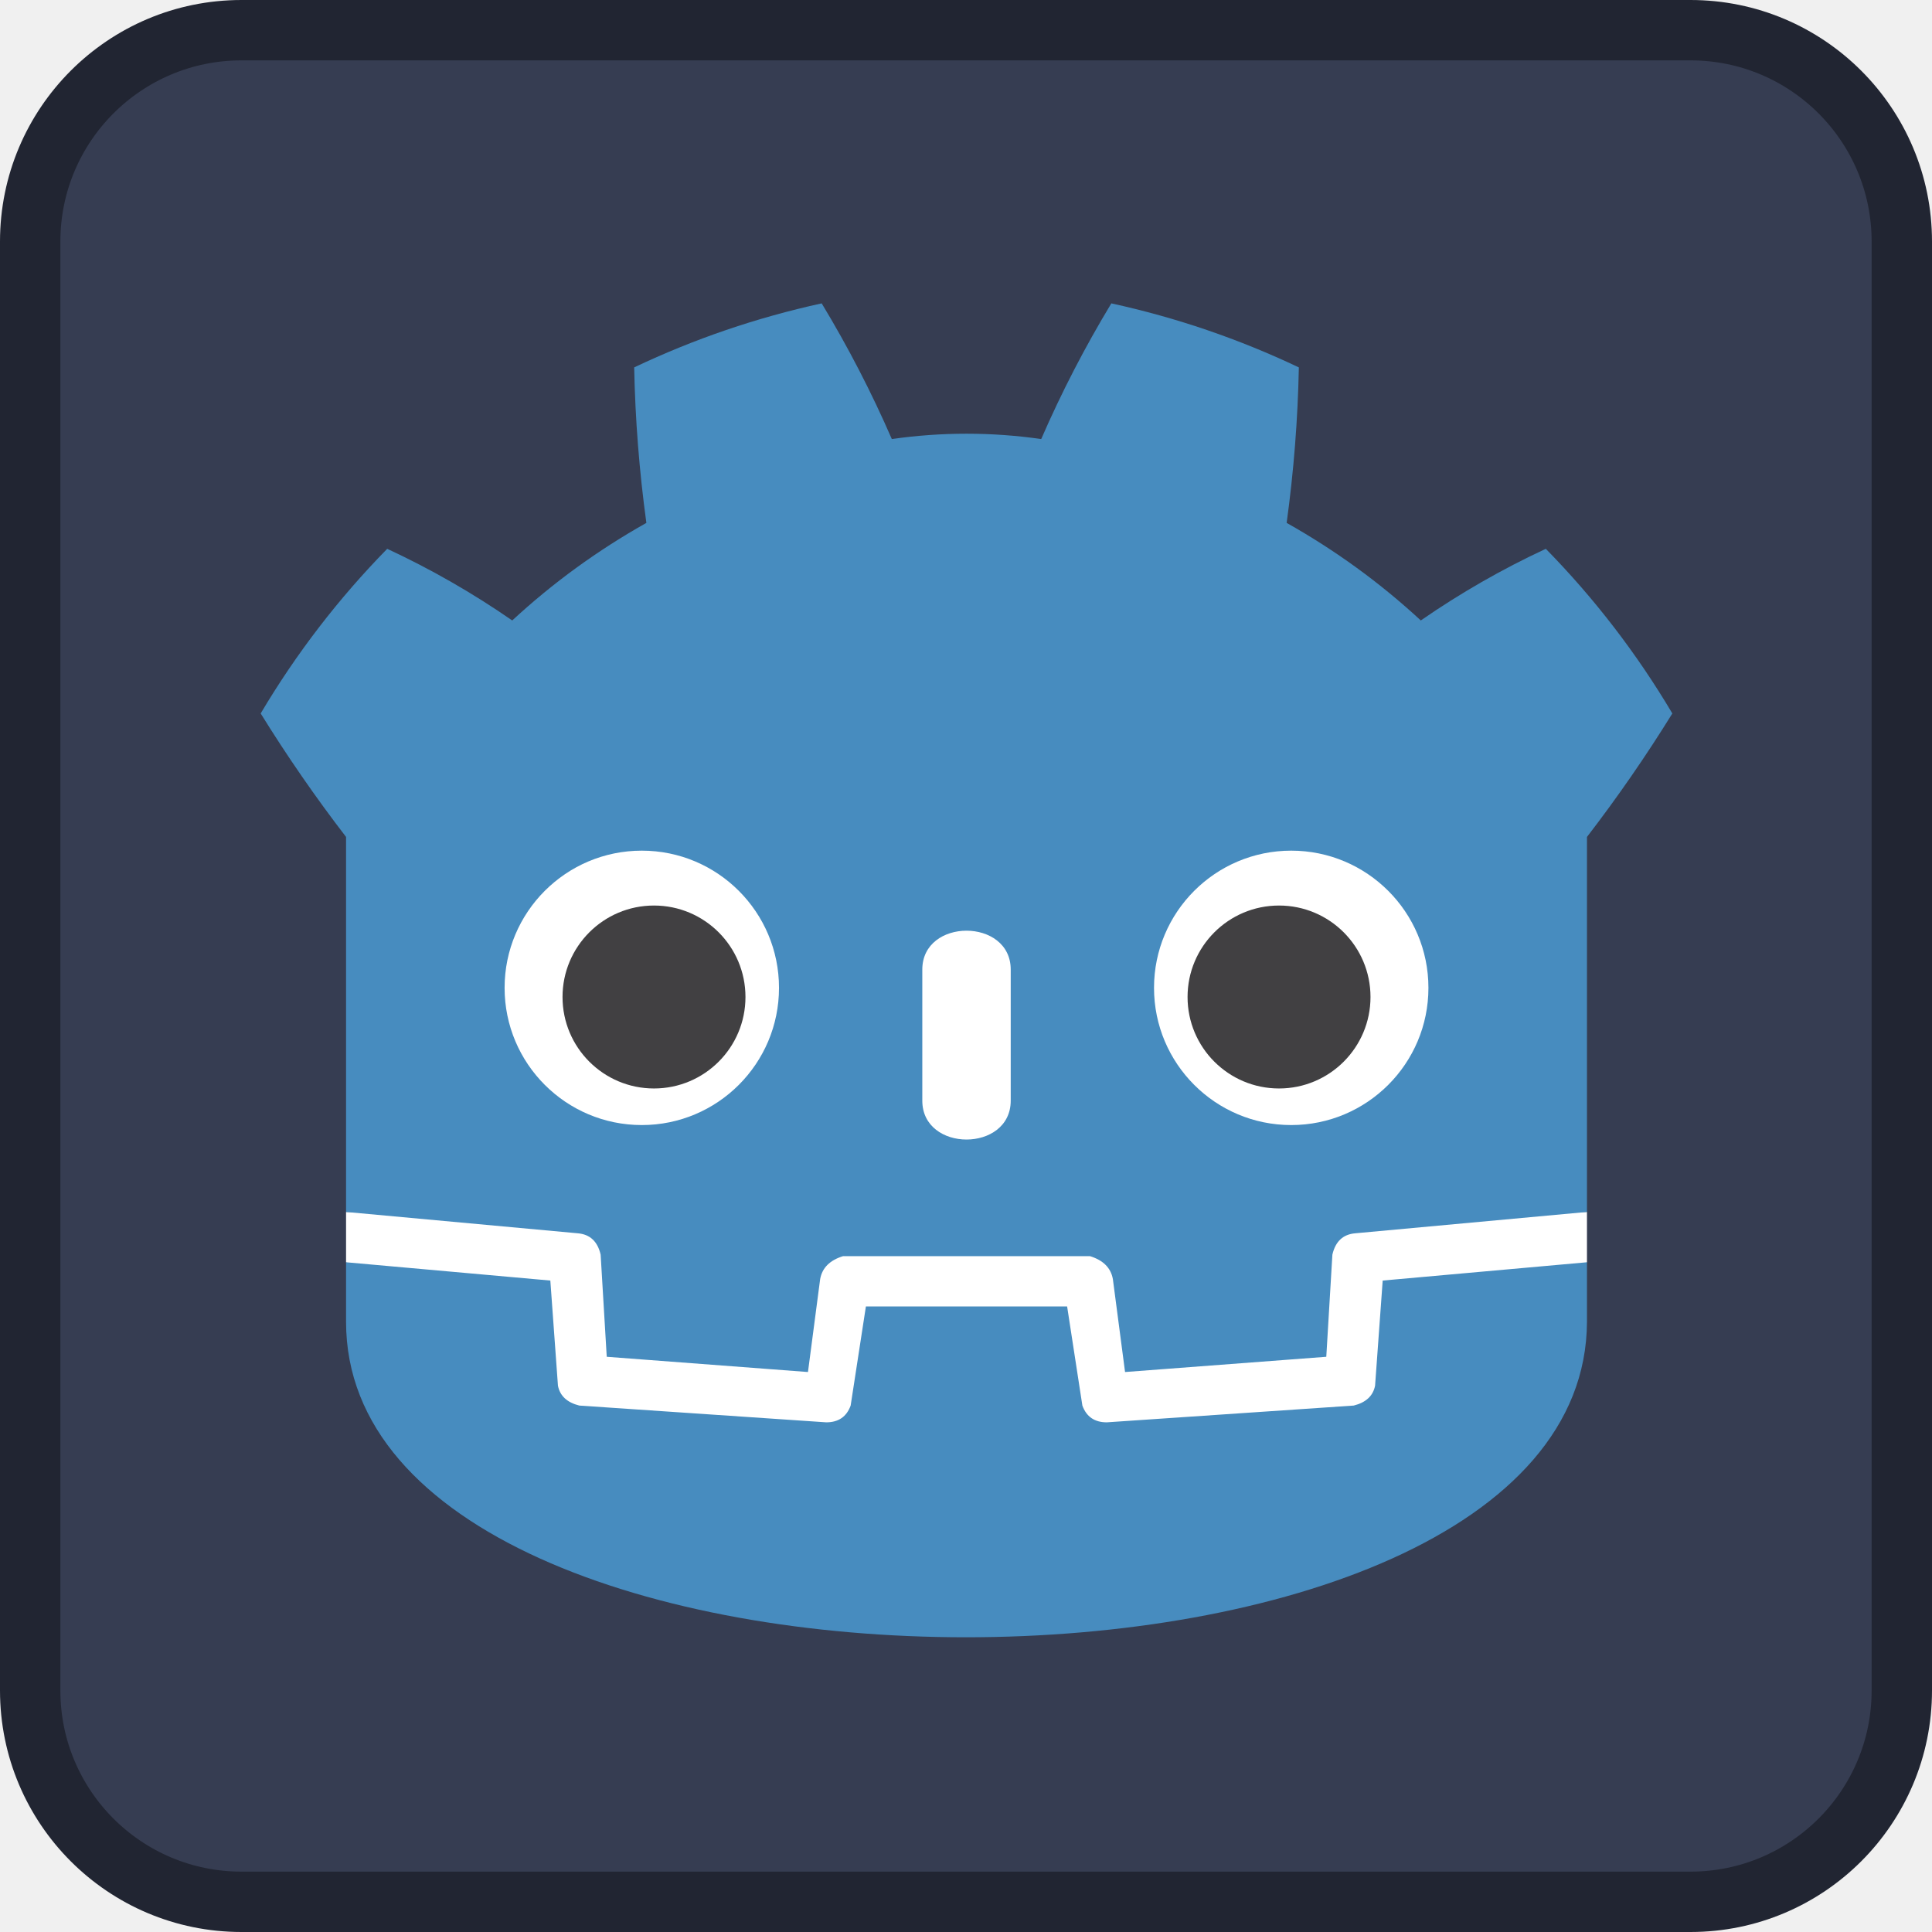
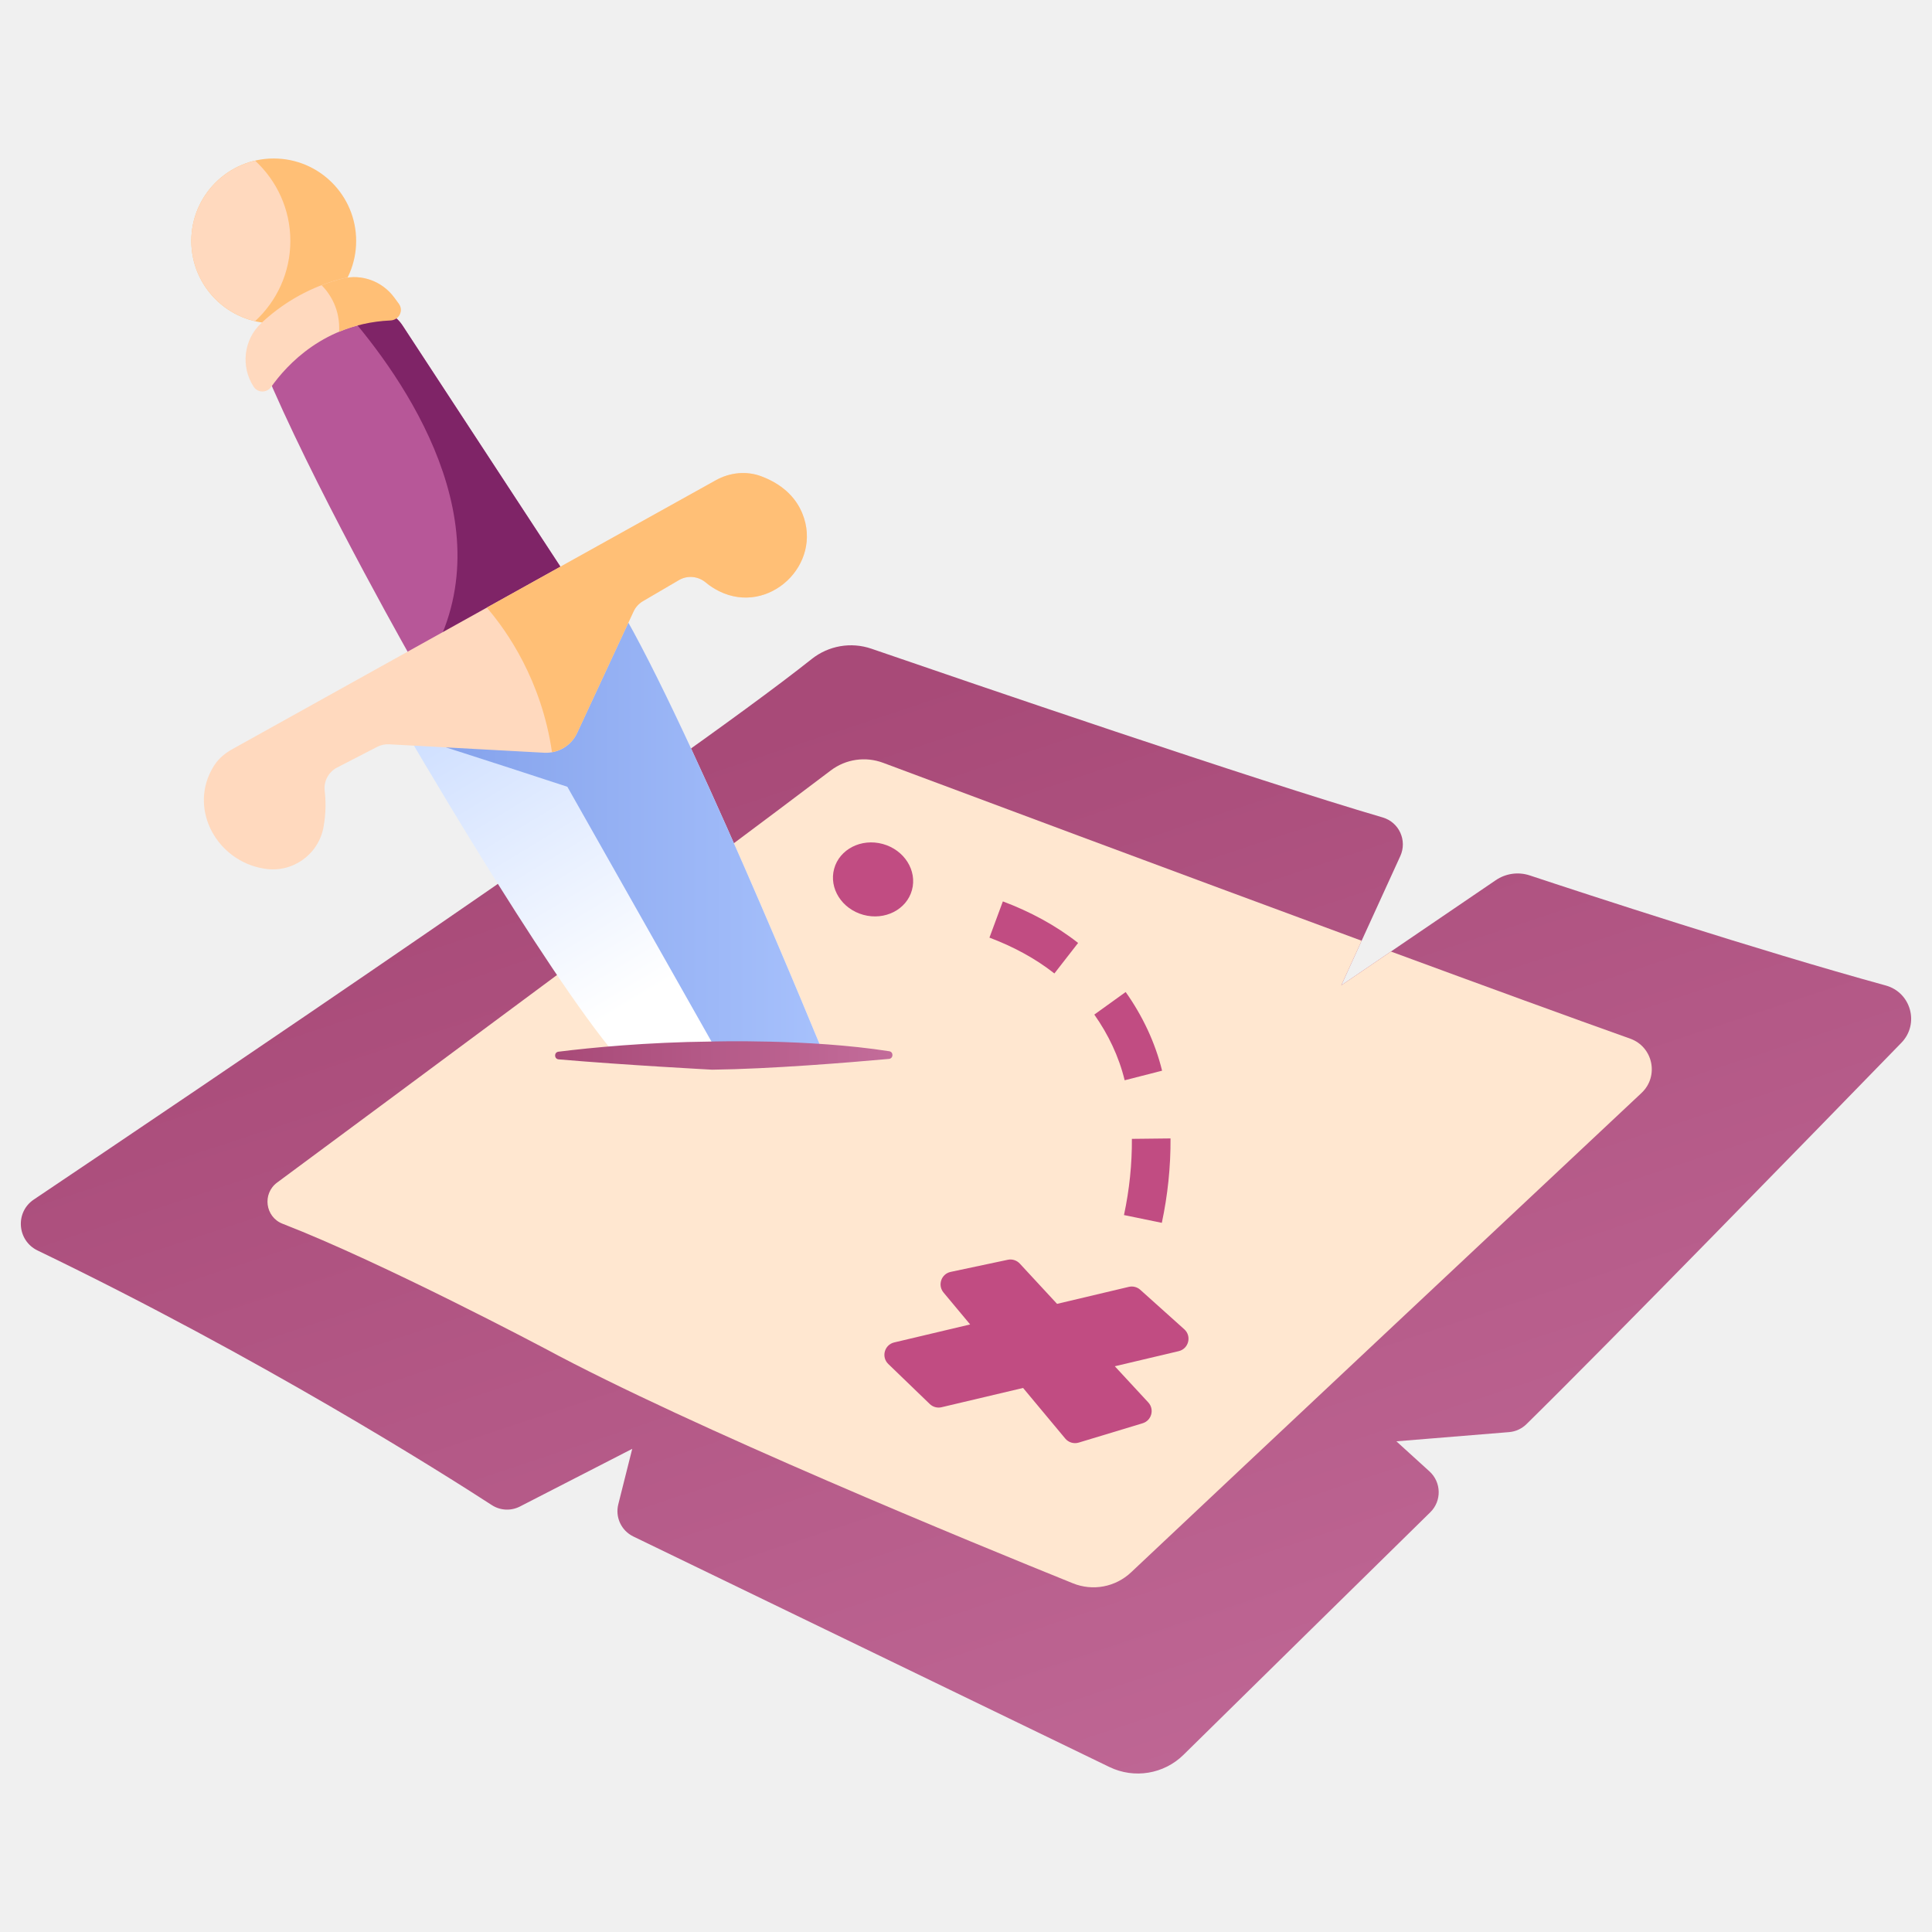
- <svg xmlns="http://www.w3.org/2000/svg" height="128" width="128">
-   <rect x="2" y="2" width="124" height="124" rx="14" fill="#363d52" stroke="#212532" stroke-width="4" />
-   <g transform="scale(.101) translate(122 122)">
-     <g fill="#fff">
-       <path d="M105 673v33q407 354 814 0v-33z" />
-       <path d="m105 673 152 14q12 1 15 14l4 67 132 10 8-61q2-11 15-15h162q13 4 15 15l8 61 132-10 4-67q3-13 15-14l152-14V427q30-39 56-81-35-59-83-108-43 20-82 47-40-37-88-64 7-51 8-102-59-28-123-42-26 43-46 89-49-7-98 0-20-46-46-89-64 14-123 42 1 51 8 102-48 27-88 64-39-27-82-47-48 49-83 108 26 42 56 81zm0 33v39c0 276 813 276 814 0v-39l-134 12-5 69q-2 10-14 13l-162 11q-12 0-16-11l-10-65H446l-10 65q-4 11-16 11l-162-11q-12-3-14-13l-5-69z" fill="#478cbf" />
-       <path d="M483 600c0 34 58 34 58 0v-86c0-34-58-34-58 0z" />
-       <circle cx="725" cy="526" r="90" />
-       <circle cx="299" cy="526" r="90" />
-     </g>
-     <g fill="#414042">
-       <circle cx="307" cy="532" r="60" />
-       <circle cx="717" cy="532" r="60" />
-     </g>
-   </g>
+ <svg xmlns="http://www.w3.org/2000/svg" width="800px" height="800px" viewBox="0 0 512 512" enable-background="new 0 0 512 512" id="Adventure_x5F_Map" version="1.1" xml:space="preserve">
+   <circle cx="72.542" cy="63.845" fill="#FFBF76" r="21.845" />
+   <path d="M67.61,42.58c-9.686,2.238-16.914,10.899-16.914,21.265c0,10.366,7.228,19.026,16.913,21.265  c5.729-5.294,9.337-12.849,9.337-21.265S73.338,47.875,67.61,42.58z" fill="#FFD9BE" />
+   <linearGradient gradientUnits="userSpaceOnUse" id="SVGID_1_" x1="218.988" x2="332.901" y1="185.44" y2="529.001">
+     <stop offset="0.01" style="stop-color:#A84A78" />
+     <stop offset="1" style="stop-color:#C36C9A" />
+   </linearGradient>
+   <path d="M8.963,317.887C48.476,291.35,179.168,203.231,215.1,174.655c4.479-3.562,10.441-4.596,15.853-2.734  c25.923,8.92,101.317,34.708,135.479,44.713c4.355,1.276,6.545,6.113,4.659,10.242l-15.641,34.246l40.942-27.861  c2.646-1.801,5.971-2.272,9.009-1.265c14.693,4.872,60.127,19.768,94.329,29.163c6.722,1.846,9.011,10.193,4.152,15.191  c-23.237,23.902-77.256,79.354-99.357,101.067c-1.247,1.225-2.875,1.968-4.617,2.11l-29.851,2.438l8.77,7.972  c3.169,2.881,3.272,7.827,0.216,10.827c-13.654,13.409-48.672,47.802-65.389,64.268c-5.209,5.133-13.076,6.426-19.657,3.238  l-126.162-61.087c-3.18-1.54-4.842-5.1-3.981-8.526l3.693-14.7l-29.756,15.281c-2.376,1.22-5.203,1.087-7.444-0.366  c-13.158-8.533-61.13-38.897-120.383-67.474C4.525,328.773,3.95,321.254,8.963,317.887z" fill="url(#SVGID_1_)" />
+   <path d="M435.011,289.653c4.71-4.418,3.083-12.237-3.001-14.401c-15.798-5.621-38.645-13.965-63.401-23.084  l-13.158,8.954l5.396-11.815c-50.595-18.666-106.828-39.678-126.805-47.151c-4.681-1.751-9.903-0.994-13.885,2.027  c-30.374,23.037-117.562,87.625-146.712,109.202c-3.983,2.949-3.176,9.13,1.445,10.922c26.648,10.333,69.443,33.023,69.443,33.023  c38.745,20.909,114.45,51.946,139.998,62.263c5.277,2.131,11.272,0.998,15.414-2.906  C329.742,388.406,406.973,315.951,435.011,289.653z" fill="#FFE7D0" />
+   <path d="M313.844,352.27l-11.662-10.465c-0.823-0.738-1.956-1.027-3.033-0.772l-19.018,4.504l-9.876-10.673  c-0.809-0.873-2.016-1.256-3.179-1.01l-15.138,3.212c-2.488,0.527-3.521,3.511-1.893,5.464l7.053,8.462l-20.123,4.766  c-2.599,0.615-3.488,3.86-1.566,5.716l10.987,10.602c0.827,0.798,2.003,1.121,3.122,0.855l21.608-5.109l11.178,13.411  c0.868,1.042,2.274,1.462,3.572,1.069l16.928-5.122c2.387-0.723,3.193-3.694,1.499-5.525l-8.866-9.581l16.93-4.004  C315.019,357.441,315.873,354.09,313.844,352.27z" fill="#C14C82" />
+   <ellipse cx="231.374" cy="233.066" fill="#C14C82" rx="10.692" ry="9.737" transform="matrix(0.9645 0.2639 -0.2639 0.9645 69.714 -52.8006)" />
+   <path clip-rule="evenodd" d="M310.201,301.695l-10.238,0.115  c0.04,6.678-0.657,13.466-2.095,20.193l10.029,2.063C309.451,316.771,310.251,309.257,310.201,301.695z" fill="#C14C82" fill-rule="evenodd" />
+   <path clip-rule="evenodd" d="M298.315,262.896l-8.312,5.979  c3.688,5.231,6.505,11.084,8.043,17.41l9.919-2.54C306.146,276.293,302.773,269.186,298.315,262.896z" fill="#C14C82" fill-rule="evenodd" />
+   <path clip-rule="evenodd" d="M265.768,238.878l-3.554,9.602  c6.178,2.325,12.101,5.465,17.21,9.495l6.286-8.083C279.678,245.152,272.88,241.553,265.768,238.878z" fill="#C14C82" fill-rule="evenodd" />
+   <path d="M73.542,93.448c4.081-4.909,12.269-11.751,26.009-11.311c2.882,0.092,5.521,1.679,7.101,4.091l43.702,66.754  l-40.028,23.814c0,0-23.957-41.924-38.043-73.935C70.901,99.726,71.351,96.084,73.542,93.448z" fill="#B75798" />
+   <path d="M71.857,102.551c4.146-5.862,14.205-16.875,31.621-17.626c2.262-0.098,3.547-2.607,2.206-4.431l-1.205-1.639  c-3.149-4.283-8.559-6.316-13.717-5.03c-5.939,1.48-13.967,4.725-21.546,11.822c-4.655,4.358-5.476,11.472-2.003,16.821l0.013,0.021  C68.306,104.154,70.71,104.172,71.857,102.551z" fill="#FFD9BE" />
+   <path d="M113.882,174.682l36.472-21.698l-43.702-66.754c-1.58-2.413-4.219-3.999-7.101-4.091  c-2.83-0.091-5.368,0.186-7.739,0.633C106.99,100.186,134.428,139.13,113.882,174.682z" fill="#7F2467" />
+   <path d="M89.876,87.922c3.914-1.632,8.425-2.774,13.601-2.997c2.262-0.098,3.547-2.607,2.206-4.431l-1.205-1.639  c-3.149-4.283-8.559-6.316-13.717-5.03c-1.687,0.42-3.554,1.005-5.52,1.758C87.703,78.124,90.149,82.149,89.876,87.922z" fill="#FFBF76" />
+   <linearGradient gradientUnits="userSpaceOnUse" id="SVGID_2_" x1="183.475" x2="129.26" y1="256.293" y2="166.673">
+     <stop offset="0" style="stop-color:#FFFFFF" />
+     <stop offset="1" style="stop-color:#C7DAFF" />
+   </linearGradient>
+   <path d="M106.229,191.664c0,0,37.804,65.307,57.192,88.266h55.103c0,0-38.314-93.878-56.147-121.94  L106.229,191.664z" fill="url(#SVGID_2_)" />
+   <linearGradient gradientUnits="userSpaceOnUse" id="SVGID_3_" x1="106.228" x2="218.523" y1="218.959" y2="218.959">
+     <stop offset="0" style="stop-color:#819FEA" />
+     <stop offset="1" style="stop-color:#A7C1FC" />
+   </linearGradient>
+   <path d="M218.523,279.93c0,0-38.314-93.878-56.147-121.94l-56.147,33.674c0,0,0.684,1.179,1.885,3.231  c14.962,4.643,42.24,13.606,42.24,13.606l40.406,71.429H218.523z" fill="url(#SVGID_3_)" />
+   <path d="M61.608,198.513l128.116-71.255c3.678-2.046,8.089-2.519,12.027-1.035c3.902,1.47,8.382,4.226,10.667,9.368  c0,0,0.076,0.159,0.197,0.455c5.552,13.566-8.891,27.15-22.021,20.633c-1.241-0.616-2.434-1.364-3.508-2.274  c-2.021-1.711-4.872-2.014-7.157-0.676l-9.544,5.587c-1.087,0.636-1.954,1.589-2.485,2.732l-14.96,32.203  c-1.562,3.361-5.012,5.433-8.713,5.232l-41.098-2.235c-1.099-0.06-2.193,0.174-3.171,0.679l-10.602,5.468  c-2.282,1.177-3.611,3.625-3.308,6.174c0.29,2.436,0.392,5.809-0.325,9.673c-1.353,7.297-8.325,12.188-15.646,10.969  c-0.151-0.025-0.303-0.051-0.455-0.078c-11.988-2.141-19.315-15.157-13.641-25.931c0.282-0.536,0.593-1.063,0.936-1.578  C58.083,200.873,59.771,199.535,61.608,198.513z" fill="#FFD9BE" />
+   <path d="M152.939,194.25l14.961-32.203c0.531-1.143,1.397-2.096,2.485-2.732l9.544-5.586  c2.285-1.338,5.137-1.035,7.157,0.677c1.074,0.909,2.267,1.657,3.508,2.273c13.13,6.517,27.573-7.067,22.021-20.633  c-0.121-0.295-0.197-0.455-0.197-0.455c-2.285-5.142-6.766-7.898-10.667-9.368c-3.938-1.484-8.349-1.011-12.027,1.035  l-60.711,33.767c5.314,6.163,14.505,19.278,17.27,38.31C149.16,198.827,151.674,196.975,152.939,194.25z" fill="#FFBF76" />
+   <linearGradient gradientUnits="userSpaceOnUse" id="SVGID_4_" x1="147.108" x2="236.51" y1="279.709" y2="279.709">
+     <stop offset="0.01" style="stop-color:#A84A78" />
+     <stop offset="1" style="stop-color:#C36C9A" />
+   </linearGradient>
+   <path d="M148.047,280.744c-1.222-0.104-1.265-1.882-0.048-2.033c8.67-1.077,23.229-2.506,40.548-2.693  c0,0,25.725-0.773,47.108,2.572c1.186,0.186,1.117,1.924-0.078,2.032c-10.809,0.978-31.43,2.667-46.784,2.856  c-0.024,0-0.023,0.001-0.048,0C188.156,283.447,165.795,282.267,148.047,280.744z" fill="url(#SVGID_4_)" />
</svg>
